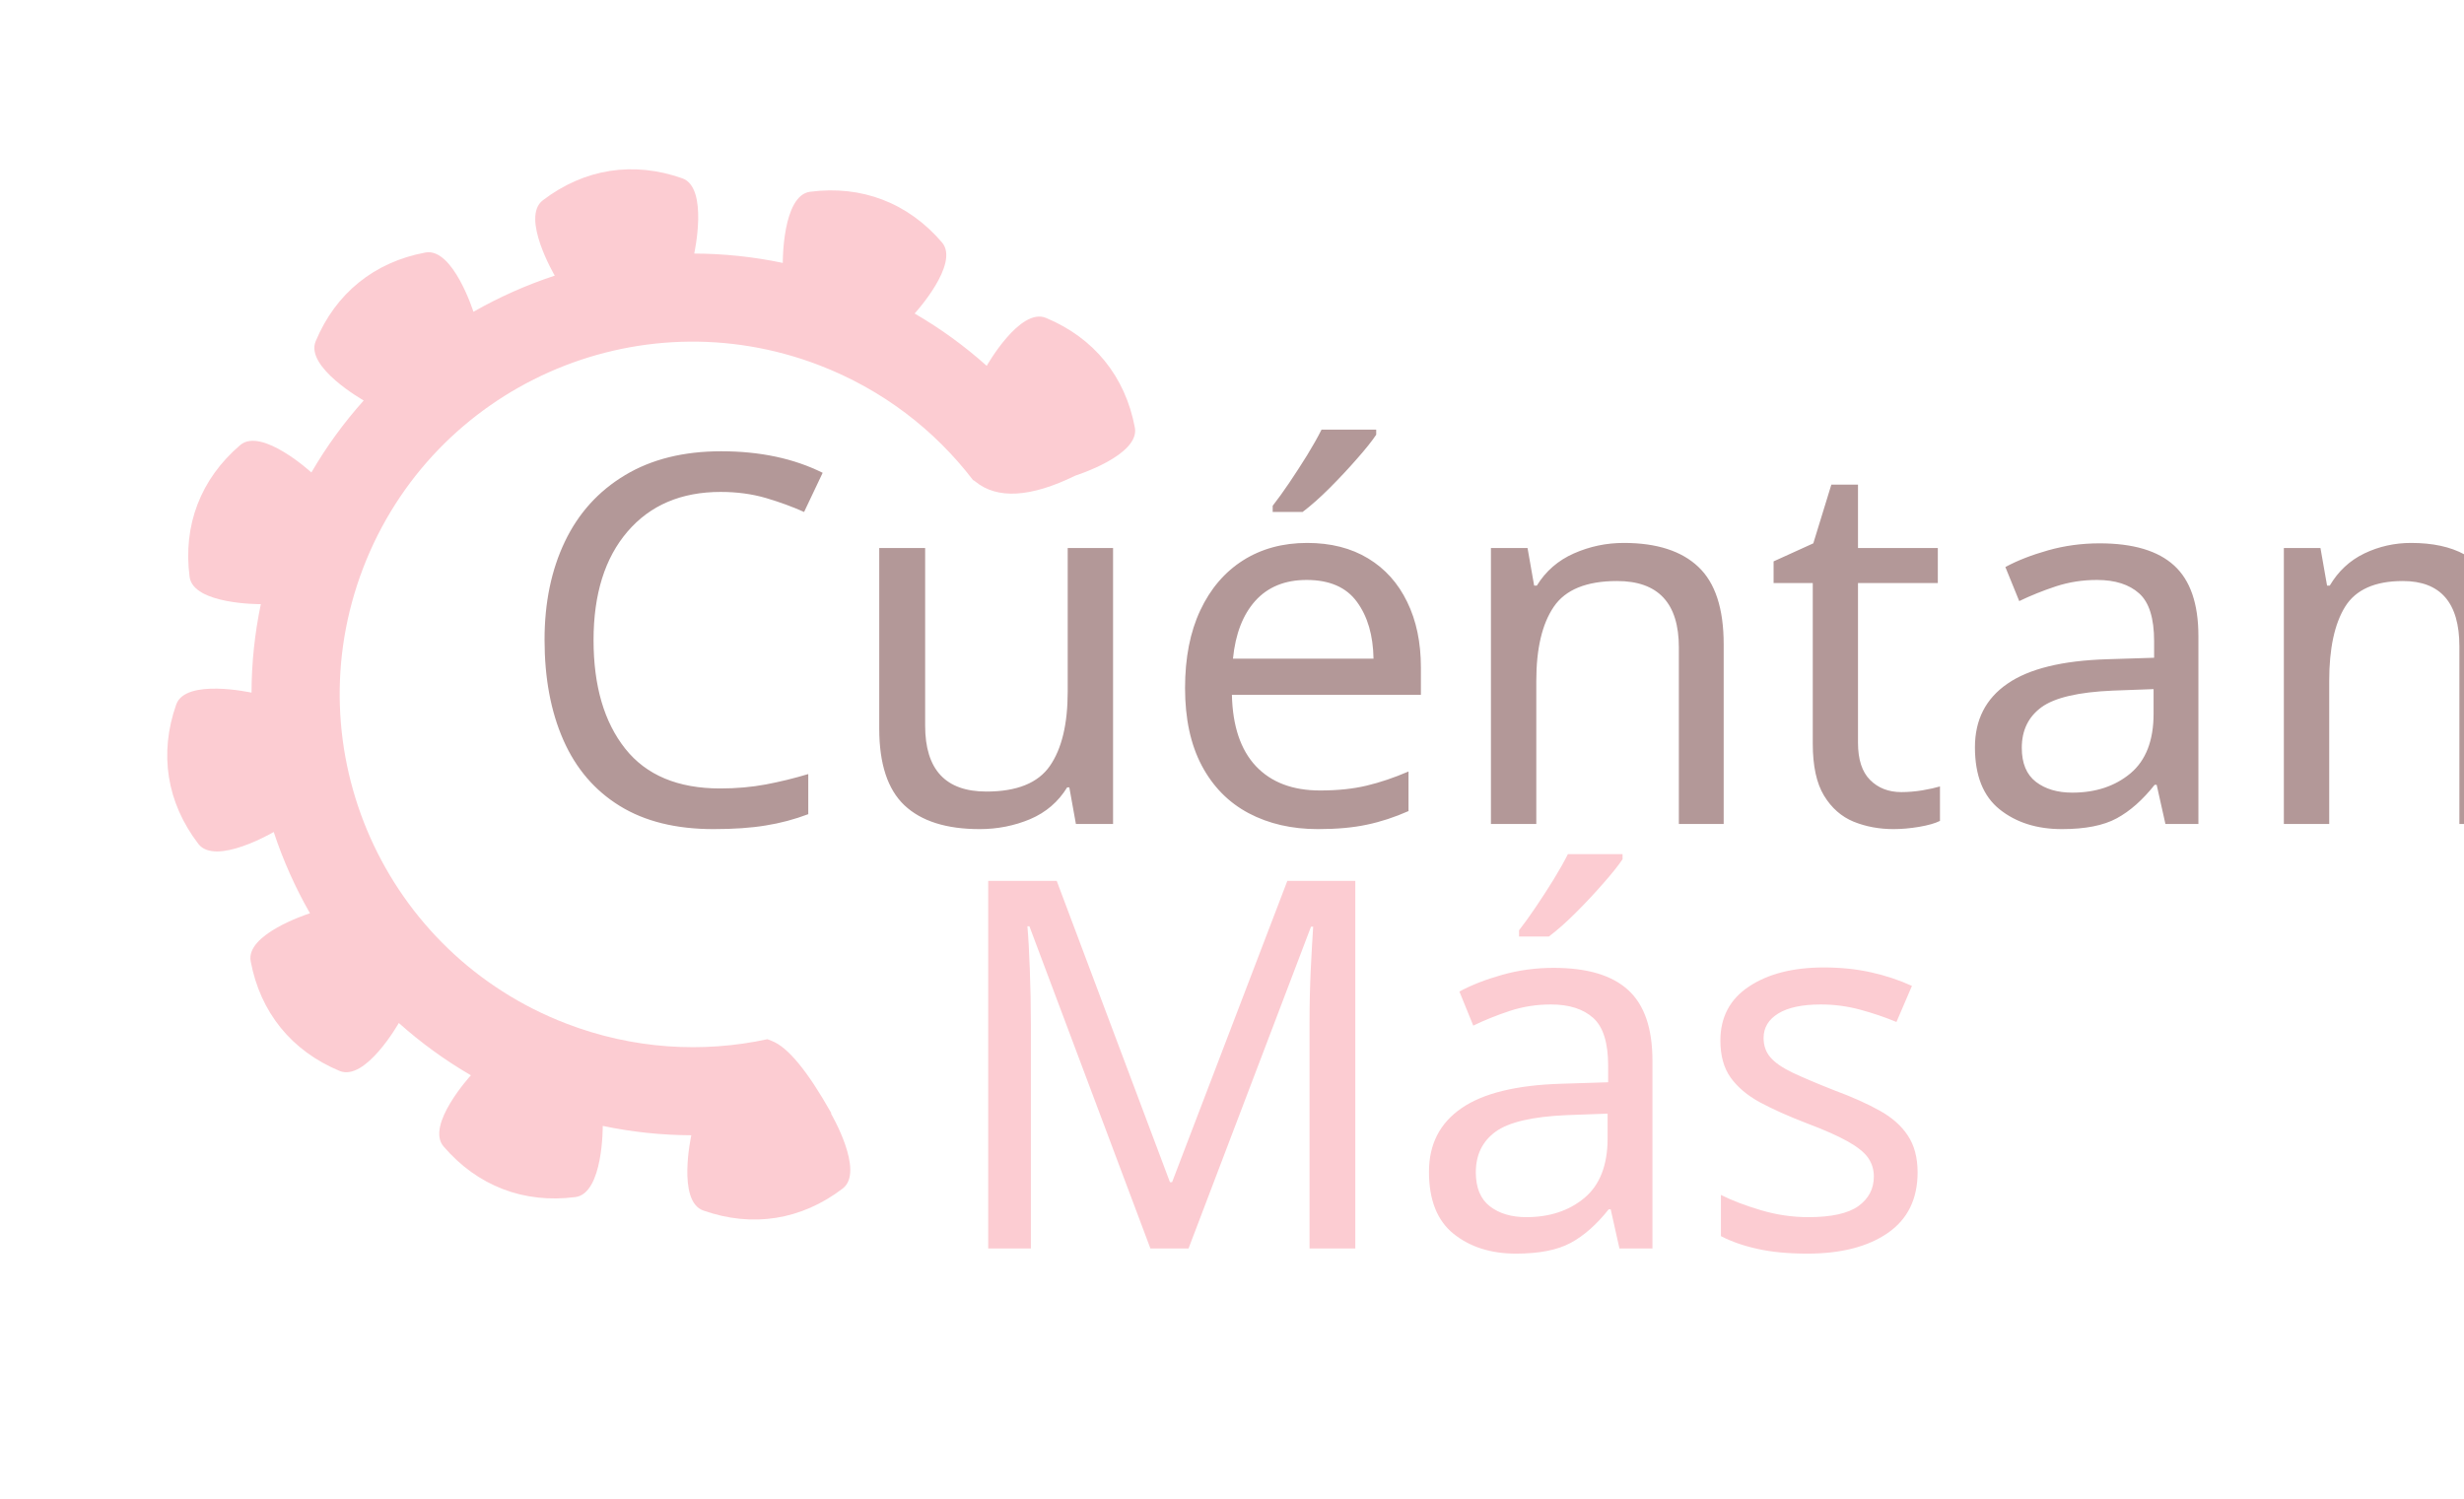
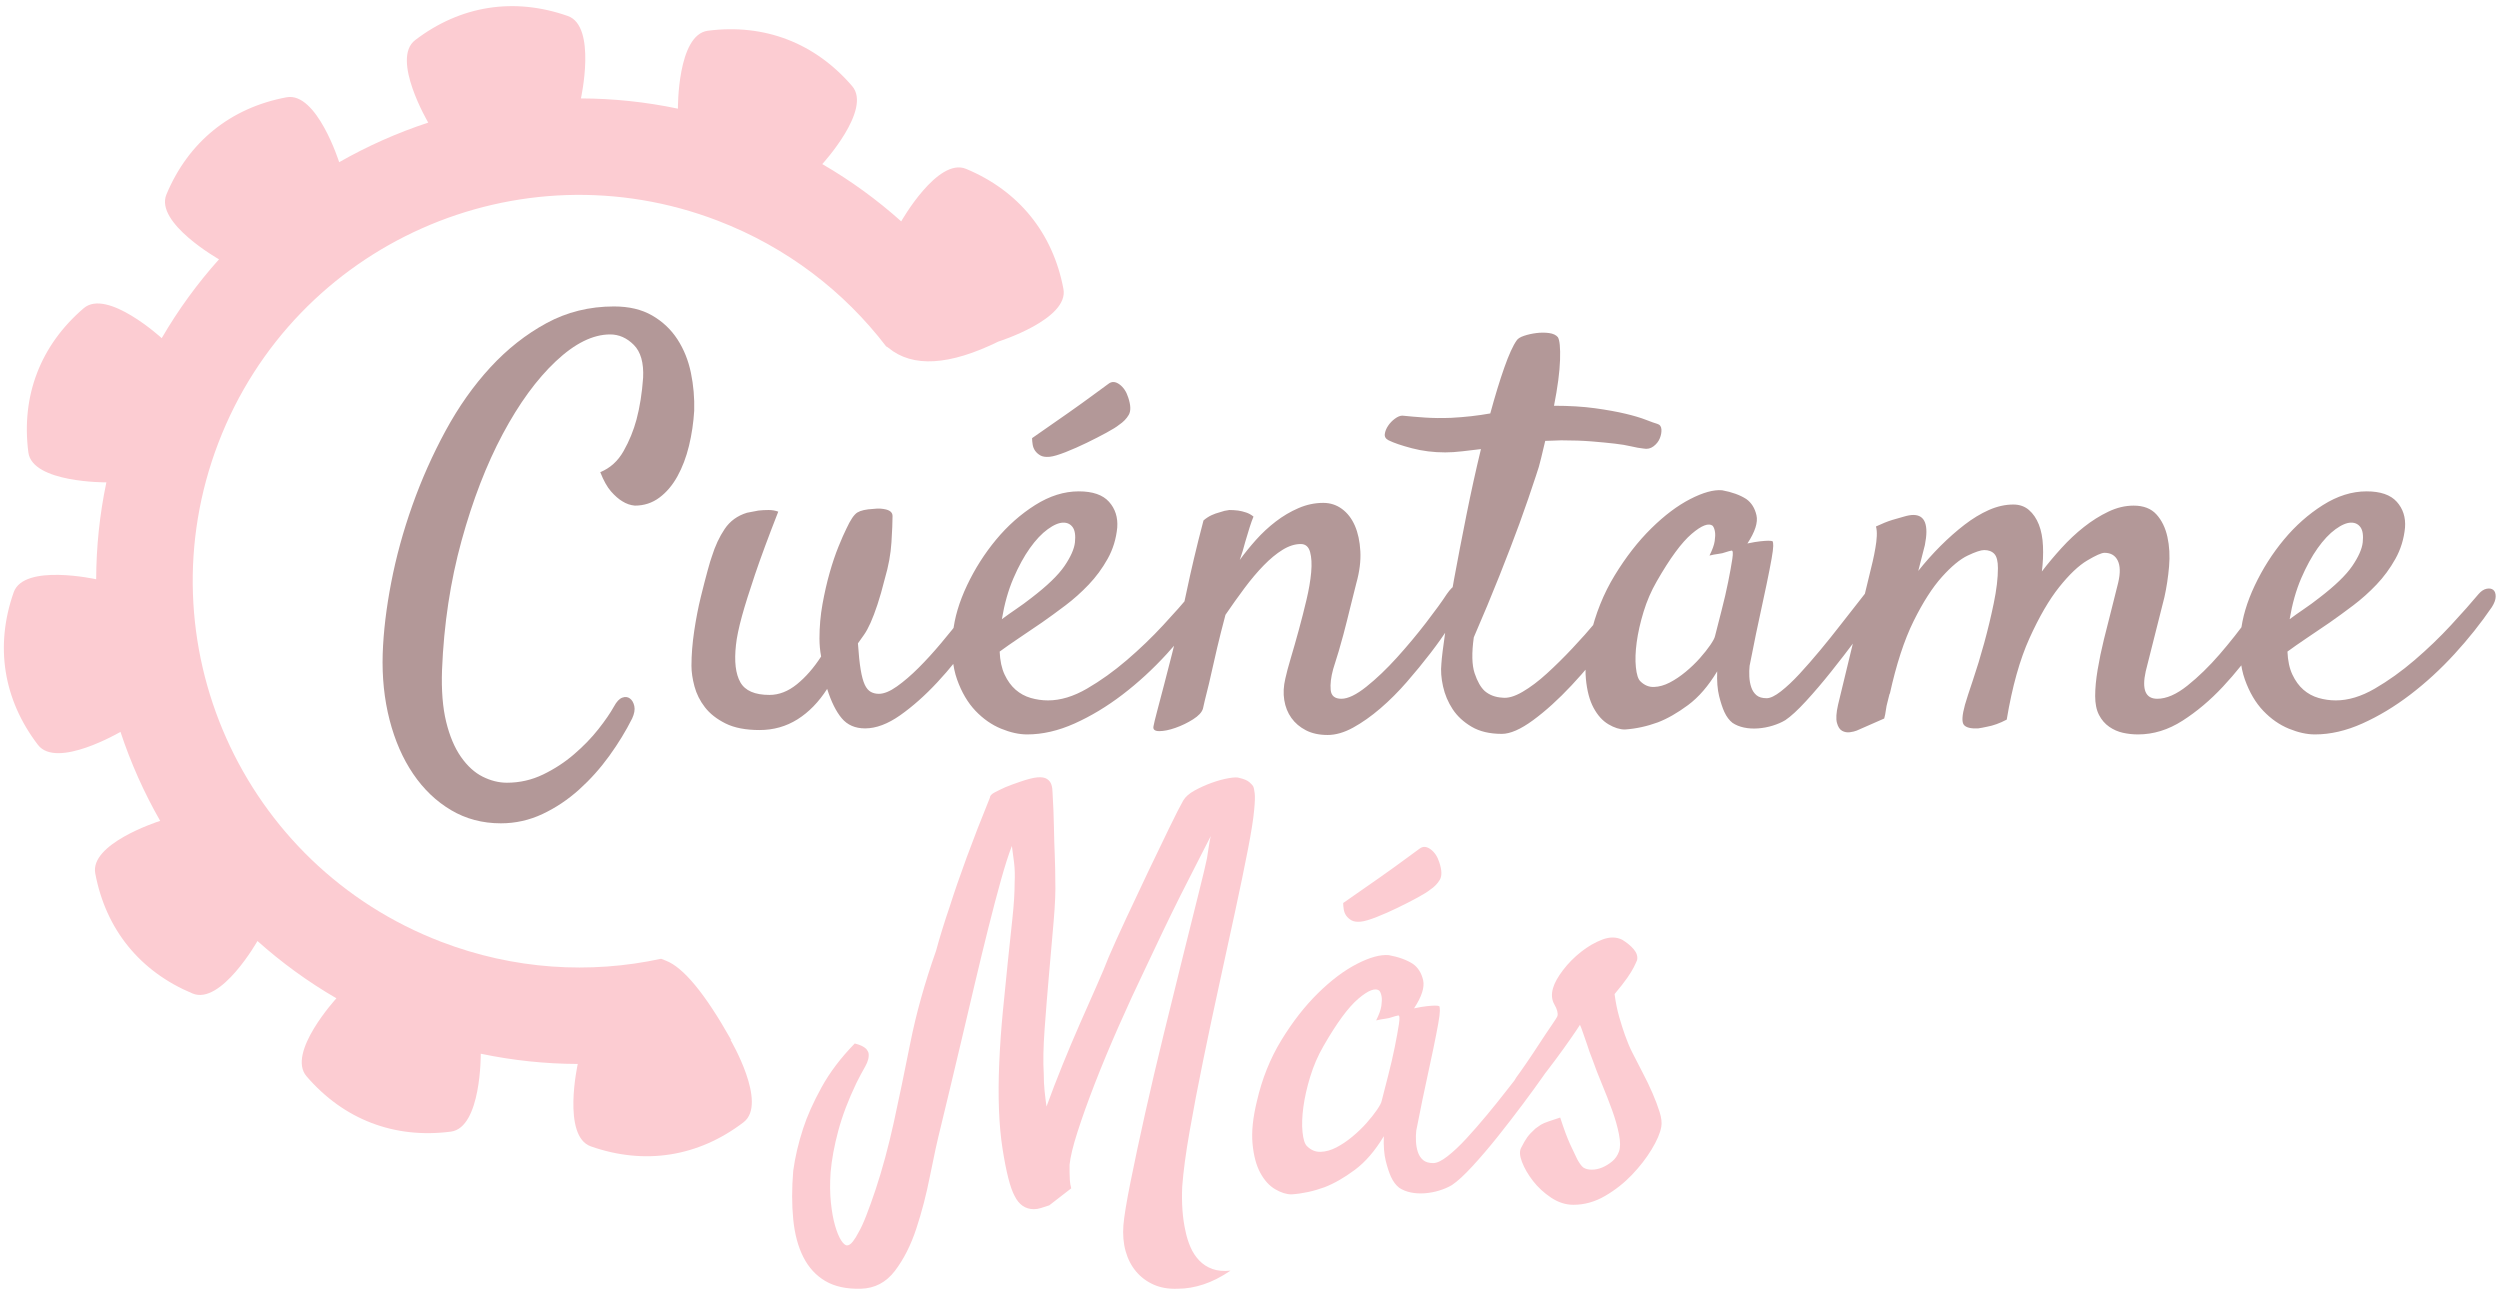
- <svg xmlns="http://www.w3.org/2000/svg" width="286px" height="174px" viewBox="0 0 286 174" version="1.1">
+ <svg xmlns="http://www.w3.org/2000/svg" width="265px" height="137px" viewBox="0 0 265 137" version="1.1">
  <g id="Page-1" stroke="none" stroke-width="1" fill="none" fill-rule="evenodd">
-     <g id="LandingPage" transform="translate(-142, -122)">
+     <g id="LandingPage" transform="translate(-161, -141)">
      <g id="header">
-         <g id="txt-group" transform="translate(142, 122)">
+         <g id="txt-group" transform="translate(149, 123)">
          <g id="Logo">
-             <g id="Wheel" transform="translate(69.2854, 76.53791) rotate(21) translate(-69.2854, -76.53791) translate(19.39478, 14.7526)" fill="#FCCCD2" fill-rule="nonzero">
-               <path d="M53.54,2.243 C58.861,-0.629 64.611,-0.629 69.931,2.243 C72.806,3.795 69.931,11.091 69.931,11.091 C73.39,11.646 76.729,12.55 79.919,13.762 C79.919,13.762 81.08,6.011 84.345,6.103 C90.39,6.275 95.37,9.145 98.54,14.29 C100.253,17.071 94.11,21.955 94.11,21.955 C90.152,26.213 86.605,27.816 83.467,26.765 C83.37,26.732 83.274,26.713 83.177,26.707 C76.939,22.874 69.596,20.663 61.736,20.663 C39.104,20.663 20.758,38.989 20.758,61.596 C20.758,84.204 39.104,102.53 61.736,102.53 C70.017,102.53 77.724,100.076 84.168,95.857 L84.721,95.862 C86.702,95.862 89.831,97.629 94.11,101.165 C94.144,101.16 94.178,101.156 94.213,101.152 L94.108,101.238 C94.108,101.238 100.251,106.122 98.538,108.903 C95.368,114.048 90.388,116.918 84.343,117.09 C81.078,117.182 79.917,109.431 79.917,109.431 C76.727,110.643 73.388,111.545 69.929,112.102 C69.929,112.102 72.804,119.398 69.929,120.95 C64.609,123.822 58.859,123.822 53.538,120.95 C50.663,119.398 53.538,112.102 53.538,112.102 C50.08,111.545 46.74,110.643 43.55,109.431 C43.55,109.431 42.389,117.182 39.124,117.09 C33.079,116.918 28.099,114.048 24.93,108.903 C23.279,106.223 28.923,101.591 29.336,101.257 L29.359,101.238 C26.683,99.054 24.235,96.609 22.049,93.936 C22.049,93.936 17.16,100.072 14.376,98.361 C9.225,95.195 6.352,90.22 6.18,84.181 C6.088,80.92 13.847,79.76 13.847,79.76 C12.636,76.574 11.731,73.238 11.175,69.783 C11.175,69.783 3.872,72.655 2.318,69.783 C-0.557,64.468 -0.557,58.724 2.318,53.41 C3.872,50.538 11.175,53.41 11.175,53.41 C11.731,49.955 12.636,46.619 13.849,43.432 C13.849,43.432 6.09,42.273 6.182,39.011 C6.354,32.973 9.228,27.998 14.378,24.832 C17.162,23.121 22.051,29.257 22.051,29.257 C24.237,26.584 26.685,24.138 29.361,21.955 C29.361,21.955 23.218,17.071 24.932,14.29 C28.101,9.145 33.081,6.275 39.126,6.103 C42.391,6.011 43.552,13.762 43.552,13.762 C46.742,12.55 50.082,11.648 53.54,11.091 C53.54,11.091 50.665,3.795 53.54,2.243 Z" id="Combined-Shape" />
+             <g id="Wheel" stroke-width="1" fill-rule="evenodd" transform="translate(62.2854, 75.53791) rotate(21) translate(-62.2854, -75.53791) translate(12.39478, 13.7526)" fill="#FCCCD2">
+               <path d="M53.54,2.243 C58.861,-0.629 64.611,-0.629 69.931,2.243 C72.806,3.795 69.931,11.091 69.931,11.091 C73.39,11.646 76.729,12.55 79.919,13.762 C79.919,13.762 81.08,6.011 84.345,6.103 C90.39,6.275 95.37,9.145 98.54,14.29 C100.253,17.071 94.11,21.955 94.11,21.955 C90.152,26.213 86.605,27.816 83.467,26.765 C83.37,26.732 83.274,26.713 83.177,26.707 C76.939,22.874 69.596,20.663 61.736,20.663 C39.104,20.663 20.758,38.989 20.758,61.596 C20.758,84.204 39.104,102.53 61.736,102.53 C70.017,102.53 77.724,100.076 84.168,95.857 L84.721,95.862 C86.702,95.862 89.831,97.629 94.11,101.165 C94.144,101.16 94.178,101.156 94.213,101.152 L94.108,101.238 C94.108,101.238 100.251,106.122 98.538,108.903 C95.368,114.048 90.388,116.918 84.343,117.09 C81.078,117.182 79.917,109.431 79.917,109.431 C76.727,110.643 73.388,111.545 69.929,112.102 C69.929,112.102 72.804,119.398 69.929,120.95 C64.609,123.822 58.859,123.822 53.538,120.95 C50.663,119.398 53.538,112.102 53.538,112.102 C50.08,111.545 46.74,110.643 43.55,109.431 C43.55,109.431 42.389,117.182 39.124,117.09 C33.079,116.918 28.099,114.048 24.93,108.903 C23.279,106.223 28.923,101.591 29.336,101.257 L29.359,101.238 C26.683,99.054 24.235,96.609 22.049,93.936 C22.049,93.936 17.16,100.072 14.376,98.361 C9.225,95.195 6.352,90.22 6.18,84.181 C6.088,80.92 13.847,79.76 13.847,79.76 C12.636,76.574 11.731,73.238 11.175,69.783 C11.175,69.783 3.872,72.655 2.318,69.783 C-0.557,64.468 -0.557,58.724 2.318,53.41 C3.872,50.538 11.175,53.41 11.175,53.41 C11.731,49.955 12.636,46.619 13.849,43.432 C13.849,43.432 6.09,42.273 6.182,39.011 C6.354,32.973 9.228,27.998 14.378,24.832 C17.162,23.121 22.051,29.257 22.051,29.257 C24.237,26.584 26.685,24.138 29.361,21.955 C29.361,21.955 23.218,17.071 24.932,14.29 C28.101,9.145 33.081,6.275 39.126,6.103 C42.391,6.011 43.552,13.762 43.552,13.762 C46.742,12.55 50.082,11.648 53.54,11.091 C53.54,11.091 50.665,3.795 53.54,2.243 Z" id="Combined-Shape" fill-rule="nonzero" />
            </g>
-             <text id="Cuéntame" font-family="Satisfy-Regular, Satisfy" font-size="59.764" font-weight="normal" fill="#B39898">
-               <tspan x="59.566" y="95.649">Cuéntame</tspan>
-             </text>
-             <text id="Más" font-family="Satisfy-Regular, Satisfy" font-size="59.764" font-weight="normal" fill="#FCCCD2">
-               <tspan x="108.906" y="144.925">Más</tspan>
-             </text>
+             <path d="M65.087,105.272 C66.64,105.272 68.115,104.942 69.513,104.283 C70.911,103.624 72.202,102.761 73.386,101.695 C74.57,100.628 75.638,99.436 76.589,98.118 C77.54,96.799 78.346,95.481 79.006,94.163 C79.239,93.659 79.316,93.222 79.239,92.854 C79.161,92.486 79.006,92.214 78.773,92.04 C78.54,91.865 78.268,91.836 77.957,91.953 C77.647,92.069 77.356,92.379 77.084,92.883 C76.696,93.581 76.142,94.386 75.424,95.297 C74.706,96.208 73.852,97.09 72.862,97.943 C71.872,98.796 70.775,99.514 69.571,100.095 C68.368,100.677 67.087,100.968 65.728,100.968 C64.874,100.968 64.02,100.754 63.165,100.328 C62.311,99.901 61.545,99.203 60.865,98.234 C60.186,97.265 59.662,96.024 59.293,94.512 C58.924,92.999 58.778,91.158 58.856,88.986 C59.05,84.178 59.739,79.622 60.923,75.318 C62.107,71.014 63.563,67.244 65.291,64.006 C67.019,60.768 68.892,58.2 70.911,56.3 C72.93,54.4 74.851,53.45 76.676,53.45 C77.608,53.45 78.443,53.818 79.18,54.555 C79.918,55.291 80.248,56.455 80.17,58.044 C80.054,59.673 79.821,61.146 79.471,62.465 C79.161,63.628 78.705,64.743 78.103,65.809 C77.501,66.875 76.676,67.622 75.628,68.048 C75.977,68.94 76.356,69.619 76.763,70.084 C77.171,70.549 77.569,70.898 77.957,71.131 C78.384,71.402 78.831,71.557 79.297,71.596 C80.267,71.596 81.131,71.315 81.888,70.753 C82.645,70.19 83.286,69.434 83.81,68.484 C84.334,67.534 84.742,66.458 85.033,65.256 C85.324,64.054 85.509,62.814 85.586,61.534 C85.625,60.177 85.509,58.839 85.237,57.521 C84.965,56.203 84.489,55.02 83.81,53.973 C83.131,52.926 82.238,52.083 81.131,51.443 C80.025,50.803 78.676,50.483 77.084,50.483 C74.483,50.483 72.095,51.075 69.921,52.257 C67.747,53.44 65.767,55.001 63.981,56.939 C62.195,58.878 60.613,61.117 59.234,63.657 C57.856,66.197 56.682,68.833 55.711,71.567 C54.741,74.301 53.993,77.024 53.469,79.739 C52.945,82.453 52.644,84.973 52.566,87.3 C52.489,89.781 52.731,92.117 53.294,94.308 C53.857,96.499 54.692,98.408 55.799,100.037 C56.905,101.666 58.244,102.945 59.817,103.876 C61.389,104.806 63.146,105.272 65.087,105.272 Z M92.516,95.384 C93.992,95.384 95.331,95.006 96.535,94.25 C97.738,93.494 98.786,92.418 99.679,91.022 C100.106,92.379 100.621,93.416 101.223,94.134 C101.824,94.851 102.649,95.21 103.698,95.21 C104.862,95.21 106.105,94.744 107.425,93.814 C108.745,92.883 110.055,91.72 111.356,90.324 C112.656,88.928 113.879,87.406 115.025,85.758 C116.17,84.11 117.131,82.55 117.907,81.076 C118.101,80.727 118.189,80.408 118.169,80.117 C118.15,79.826 118.062,79.613 117.907,79.477 C117.752,79.341 117.548,79.312 117.296,79.39 C117.043,79.467 116.781,79.68 116.51,80.029 C116.393,80.185 116.102,80.582 115.636,81.222 C115.17,81.862 114.607,82.608 113.947,83.461 C113.287,84.314 112.559,85.216 111.763,86.165 C110.967,87.115 110.172,87.988 109.376,88.783 C108.58,89.578 107.813,90.237 107.075,90.76 C106.338,91.284 105.697,91.545 105.154,91.545 C104.843,91.545 104.561,91.478 104.309,91.342 C104.057,91.206 103.843,90.954 103.668,90.586 C103.494,90.217 103.348,89.684 103.232,88.986 C103.115,88.288 103.018,87.358 102.941,86.195 C103.135,85.923 103.348,85.623 103.581,85.293 C103.814,84.963 104.047,84.537 104.28,84.014 C104.513,83.49 104.756,82.85 105.008,82.094 C105.26,81.338 105.522,80.417 105.794,79.332 C106.182,78.013 106.415,76.734 106.493,75.493 C106.571,74.252 106.609,73.321 106.609,72.701 C106.609,72.352 106.376,72.119 105.911,72.003 C105.755,71.964 105.571,71.935 105.357,71.916 C105.144,71.897 104.882,71.906 104.571,71.945 C103.795,71.984 103.232,72.11 102.882,72.323 C102.533,72.536 102.145,73.108 101.718,74.039 C101.485,74.504 101.203,75.144 100.873,75.958 C100.543,76.772 100.233,77.693 99.941,78.721 C99.65,79.748 99.398,80.853 99.184,82.036 C98.971,83.219 98.864,84.43 98.864,85.671 C98.864,86.33 98.922,86.97 99.039,87.59 C98.262,88.792 97.408,89.772 96.476,90.528 C95.545,91.284 94.574,91.662 93.565,91.662 C92.012,91.662 90.983,91.216 90.478,90.324 C89.973,89.432 89.818,88.114 90.012,86.369 C90.09,85.594 90.303,84.566 90.653,83.286 C90.963,82.162 91.42,80.708 92.021,78.924 C92.623,77.141 93.448,74.911 94.496,72.236 C94.186,72.119 93.846,72.061 93.477,72.061 C93.108,72.061 92.749,72.081 92.4,72.119 C91.973,72.197 91.565,72.275 91.177,72.352 C90.167,72.662 89.381,73.234 88.818,74.068 C88.255,74.902 87.799,75.881 87.45,77.005 C87.372,77.199 87.227,77.684 87.013,78.459 C86.799,79.235 86.557,80.175 86.285,81.28 C86.013,82.385 85.78,83.587 85.586,84.886 C85.392,86.185 85.295,87.416 85.295,88.579 C85.295,89.238 85.402,89.965 85.615,90.76 C85.829,91.555 86.198,92.292 86.722,92.97 C87.246,93.649 87.974,94.221 88.906,94.686 C89.837,95.151 91.041,95.384 92.516,95.384 Z M122.275,66.274 C122.508,66.41 122.838,66.458 123.265,66.42 C123.653,66.381 124.216,66.216 124.954,65.925 C125.691,65.634 126.439,65.305 127.196,64.937 C127.953,64.568 128.652,64.21 129.292,63.861 C129.933,63.512 130.37,63.24 130.603,63.046 C131.069,62.736 131.418,62.377 131.651,61.97 C131.884,61.563 131.864,60.952 131.593,60.138 C131.399,59.518 131.088,59.053 130.661,58.742 C130.234,58.432 129.846,58.413 129.496,58.684 C129.03,59.033 128.448,59.46 127.749,59.964 C126.546,60.856 124.43,62.348 121.401,64.442 C121.401,64.636 121.421,64.859 121.46,65.111 C121.498,65.363 121.586,65.586 121.722,65.78 C121.858,65.974 122.042,66.139 122.275,66.274 Z M120.877,95.849 C122.508,95.849 124.187,95.462 125.915,94.686 C127.642,93.911 129.331,92.893 130.981,91.633 C132.631,90.373 134.194,88.938 135.669,87.329 C137.144,85.72 138.464,84.062 139.629,82.356 C139.901,81.929 140.037,81.551 140.037,81.222 C140.037,80.892 139.949,80.66 139.775,80.524 C139.6,80.388 139.367,80.349 139.076,80.408 C138.785,80.466 138.503,80.65 138.232,80.96 C137.455,81.891 136.475,82.996 135.291,84.275 C134.106,85.555 132.825,86.786 131.447,87.968 C130.069,89.151 128.661,90.159 127.225,90.993 C125.788,91.827 124.41,92.243 123.09,92.243 C122.469,92.243 121.858,92.156 121.256,91.982 C120.654,91.807 120.12,91.516 119.654,91.109 C119.188,90.702 118.8,90.169 118.49,89.51 C118.179,88.851 118.004,88.036 117.965,87.067 C118.548,86.64 119.227,86.165 120.004,85.642 C120.78,85.119 121.595,84.566 122.45,83.984 C123.226,83.442 124.051,82.841 124.925,82.181 C125.798,81.522 126.623,80.786 127.4,79.971 C128.176,79.157 128.846,78.246 129.409,77.238 C129.972,76.23 130.311,75.125 130.428,73.922 C130.506,72.837 130.214,71.926 129.554,71.189 C128.894,70.452 127.827,70.084 126.351,70.084 C124.798,70.084 123.255,70.569 121.722,71.538 C120.188,72.507 118.81,73.729 117.587,75.202 C116.364,76.675 115.335,78.294 114.5,80.059 C113.666,81.823 113.171,83.5 113.015,85.09 C112.821,87.028 112.967,88.676 113.452,90.033 C113.937,91.39 114.588,92.495 115.403,93.348 C116.218,94.201 117.121,94.832 118.111,95.239 C119.101,95.646 120.023,95.849 120.877,95.849 Z M118.198,83.635 C118.47,82.007 118.878,80.563 119.421,79.302 C119.965,78.042 120.547,76.976 121.168,76.104 C121.79,75.231 122.42,74.562 123.061,74.097 C123.702,73.632 124.255,73.399 124.721,73.399 C125.148,73.399 125.478,73.564 125.711,73.893 C125.944,74.223 126.021,74.756 125.944,75.493 C125.866,76.191 125.497,77.024 124.837,77.994 C124.177,78.963 123.013,80.088 121.343,81.367 C120.8,81.794 120.256,82.191 119.712,82.559 C119.169,82.928 118.664,83.286 118.198,83.635 Z M152.732,95.908 C153.586,95.908 154.489,95.646 155.44,95.122 C156.391,94.599 157.352,93.92 158.323,93.087 C159.294,92.253 160.225,91.322 161.118,90.295 C162.011,89.267 162.846,88.25 163.622,87.241 C164.399,86.233 165.069,85.283 165.632,84.392 C166.194,83.5 166.612,82.782 166.884,82.24 C167.194,81.619 167.349,81.105 167.349,80.698 C167.349,80.291 167.262,80.029 167.087,79.913 C166.913,79.797 166.67,79.816 166.359,79.971 C166.049,80.126 165.719,80.456 165.369,80.96 C164.865,81.736 164.127,82.753 163.156,84.014 C162.186,85.274 161.157,86.505 160.07,87.707 C158.983,88.909 157.906,89.936 156.838,90.789 C155.77,91.642 154.887,92.069 154.188,92.069 C153.489,92.069 153.111,91.759 153.053,91.138 C152.994,90.518 153.082,89.781 153.315,88.928 C153.742,87.61 154.101,86.398 154.392,85.293 C154.683,84.188 154.926,83.228 155.12,82.414 L155.12,82.414 L155.761,79.855 C156.11,78.614 156.256,77.47 156.197,76.423 C156.139,75.377 155.945,74.475 155.615,73.719 C155.285,72.963 154.829,72.372 154.246,71.945 C153.664,71.518 153.004,71.305 152.266,71.305 C151.373,71.305 150.5,71.489 149.646,71.858 C148.792,72.226 147.986,72.701 147.229,73.283 C146.472,73.864 145.773,74.514 145.132,75.231 C144.492,75.948 143.919,76.656 143.415,77.354 C143.647,76.695 143.842,76.055 143.997,75.435 C144.152,74.892 144.307,74.378 144.463,73.893 C144.618,73.409 144.754,73.031 144.87,72.759 C144.637,72.565 144.375,72.42 144.084,72.323 C143.793,72.226 143.512,72.158 143.24,72.119 C142.929,72.081 142.619,72.061 142.308,72.061 C141.959,72.1 141.629,72.178 141.318,72.294 C141.007,72.372 140.707,72.478 140.415,72.614 C140.124,72.75 139.843,72.934 139.571,73.166 C139.183,74.64 138.843,75.997 138.552,77.238 C138.261,78.478 138.018,79.564 137.824,80.495 C137.591,81.58 137.377,82.569 137.183,83.461 C136.912,84.585 136.62,85.768 136.31,87.009 L136.194,87.471 C135.924,88.542 135.662,89.561 135.407,90.528 C135.116,91.633 134.864,92.592 134.65,93.407 C134.436,94.221 134.31,94.744 134.271,94.977 C134.194,95.326 134.398,95.5 134.883,95.5 C135.368,95.5 135.941,95.384 136.601,95.151 C137.261,94.919 137.882,94.618 138.464,94.25 C139.047,93.882 139.396,93.504 139.513,93.116 C139.629,92.573 139.765,92.001 139.92,91.4 C140.076,90.799 140.241,90.101 140.415,89.306 C140.59,88.511 140.794,87.62 141.027,86.631 C141.26,85.642 141.551,84.489 141.9,83.17 C142.56,82.201 143.23,81.261 143.91,80.349 C144.589,79.438 145.268,78.634 145.948,77.936 C146.627,77.238 147.297,76.685 147.957,76.278 C148.617,75.871 149.258,75.667 149.879,75.667 C150.383,75.667 150.713,75.948 150.869,76.511 C151.024,77.073 151.063,77.79 150.985,78.663 C150.908,79.535 150.743,80.504 150.49,81.571 C150.238,82.637 149.966,83.703 149.675,84.77 C149.384,85.836 149.102,86.825 148.83,87.736 C148.559,88.647 148.365,89.374 148.248,89.917 C148.054,90.731 148.015,91.497 148.132,92.214 C148.248,92.932 148.5,93.562 148.889,94.105 C149.277,94.647 149.791,95.084 150.432,95.413 C151.073,95.743 151.839,95.908 152.732,95.908 Z M171.193,95.791 C172.086,95.791 173.192,95.307 174.513,94.337 C175.833,93.368 177.191,92.137 178.589,90.644 C179.987,89.151 181.316,87.552 182.578,85.846 C183.84,84.14 184.859,82.55 185.636,81.076 C185.869,80.611 185.975,80.243 185.956,79.971 C185.936,79.7 185.849,79.506 185.694,79.39 C185.539,79.273 185.335,79.244 185.082,79.302 C184.83,79.361 184.626,79.506 184.471,79.739 C184.238,80.049 183.83,80.582 183.248,81.338 C182.666,82.094 181.986,82.938 181.21,83.868 C180.433,84.799 179.589,85.749 178.676,86.718 C177.764,87.687 176.861,88.579 175.968,89.393 C175.075,90.208 174.212,90.857 173.377,91.342 C172.542,91.827 171.834,92.03 171.251,91.953 C170.514,91.914 169.892,91.681 169.388,91.255 C168.961,90.867 168.602,90.237 168.31,89.364 C168.019,88.492 167.99,87.222 168.223,85.555 C169.232,83.228 170.145,81.038 170.96,78.983 C171.775,76.928 172.474,75.105 173.057,73.515 C173.717,71.693 174.299,70.006 174.804,68.455 C175.037,67.796 175.221,67.166 175.357,66.565 C175.493,65.964 175.638,65.353 175.794,64.733 C176.104,64.733 176.405,64.723 176.696,64.704 C176.988,64.685 177.25,64.675 177.483,64.675 C178.725,64.675 179.812,64.714 180.744,64.791 C181.676,64.869 182.481,64.946 183.161,65.024 C183.84,65.101 184.422,65.198 184.908,65.315 C185.393,65.431 185.83,65.508 186.218,65.547 C186.606,65.625 186.956,65.547 187.266,65.315 C187.577,65.082 187.8,64.801 187.936,64.471 C188.072,64.142 188.13,63.822 188.111,63.512 C188.091,63.201 187.946,63.008 187.674,62.93 C187.402,62.852 186.994,62.707 186.451,62.494 C185.907,62.281 185.189,62.067 184.296,61.854 C183.403,61.641 182.326,61.447 181.064,61.272 C179.802,61.098 178.356,61.011 176.725,61.011 C177.114,59.033 177.327,57.405 177.366,56.125 C177.405,54.846 177.327,54.051 177.133,53.74 C176.939,53.508 176.628,53.362 176.201,53.304 C175.774,53.246 175.328,53.246 174.862,53.304 C174.396,53.362 173.959,53.459 173.552,53.595 C173.144,53.731 172.882,53.896 172.765,54.089 C172.377,54.632 171.94,55.592 171.455,56.968 C170.97,58.345 170.475,59.964 169.97,61.825 C169.31,61.941 168.64,62.038 167.961,62.116 C167.282,62.193 166.573,62.251 165.835,62.29 C164.826,62.329 163.894,62.319 163.04,62.261 C162.186,62.203 161.39,62.135 160.652,62.058 C160.419,62.058 160.157,62.164 159.866,62.377 C159.575,62.591 159.332,62.843 159.138,63.134 C158.944,63.424 158.828,63.715 158.789,64.006 C158.75,64.297 158.886,64.52 159.196,64.675 C159.74,64.946 160.565,65.227 161.671,65.518 C162.778,65.809 163.952,65.954 165.195,65.954 C165.738,65.954 166.34,65.916 167,65.838 C167.66,65.76 168.32,65.683 168.98,65.605 C168.437,67.854 167.922,70.19 167.437,72.614 C166.952,75.037 166.515,77.306 166.127,79.419 C165.738,81.532 165.428,83.393 165.195,85.002 C164.962,86.611 164.826,87.726 164.787,88.347 C164.709,89.083 164.768,89.888 164.962,90.76 C165.156,91.633 165.496,92.437 165.981,93.174 C166.466,93.911 167.136,94.531 167.99,95.035 C168.844,95.539 169.912,95.791 171.193,95.791 Z M184.238,95.326 C185.403,95.248 186.567,94.996 187.732,94.57 C188.741,94.182 189.809,93.571 190.935,92.738 C192.061,91.904 193.09,90.712 194.022,89.161 C193.983,90.208 194.051,91.08 194.225,91.778 C194.4,92.476 194.584,93.038 194.779,93.465 C195.012,93.969 195.303,94.357 195.652,94.628 C196.002,94.861 196.409,95.025 196.875,95.122 C197.341,95.219 197.836,95.248 198.36,95.21 C198.884,95.171 199.399,95.074 199.903,94.919 C200.408,94.764 200.855,94.57 201.243,94.337 C201.825,93.949 202.553,93.281 203.427,92.331 C204.3,91.381 205.193,90.334 206.105,89.19 C207.018,88.046 207.901,86.902 208.755,85.758 C209.609,84.615 210.308,83.655 210.852,82.879 C211.318,82.259 211.599,81.716 211.696,81.251 C211.793,80.786 211.764,80.437 211.609,80.204 C211.453,79.971 211.221,79.884 210.91,79.942 C210.599,80 210.289,80.204 209.978,80.553 C209.745,80.863 209.367,81.348 208.843,82.007 C208.318,82.666 207.726,83.422 207.066,84.275 C206.406,85.128 205.698,86.01 204.941,86.922 C204.184,87.833 203.456,88.666 202.757,89.423 C202.058,90.179 201.398,90.799 200.777,91.284 C200.156,91.768 199.651,92.011 199.263,92.011 C198.797,92.011 198.438,91.904 198.185,91.691 C197.933,91.478 197.749,91.196 197.632,90.847 C197.516,90.499 197.448,90.12 197.428,89.713 C197.409,89.306 197.419,88.928 197.457,88.579 C197.574,87.998 197.671,87.513 197.749,87.125 C197.826,86.737 197.894,86.398 197.952,86.107 C198.011,85.817 198.069,85.526 198.127,85.235 C198.185,84.944 198.253,84.624 198.331,84.275 C198.719,82.492 199.03,81.038 199.263,79.913 C199.496,78.789 199.67,77.897 199.787,77.238 C199.903,76.579 199.962,76.123 199.962,75.871 C199.962,75.619 199.942,75.454 199.903,75.377 C199.826,75.338 199.67,75.318 199.437,75.318 C199.243,75.318 198.962,75.338 198.593,75.377 C198.224,75.415 197.768,75.493 197.225,75.609 C198.04,74.368 198.36,73.37 198.185,72.614 C198.011,71.858 197.652,71.286 197.108,70.898 C196.448,70.472 195.594,70.161 194.546,69.968 C193.653,69.89 192.527,70.2 191.168,70.898 C189.809,71.596 188.431,72.633 187.033,74.01 C185.636,75.386 184.345,77.044 183.161,78.983 C181.976,80.921 181.113,83.073 180.569,85.438 C180.142,87.183 179.987,88.686 180.103,89.946 C180.22,91.206 180.491,92.234 180.918,93.029 C181.346,93.823 181.87,94.405 182.491,94.773 C183.112,95.142 183.694,95.326 184.238,95.326 Z M187.324,90.818 C186.781,90.838 186.296,90.634 185.869,90.208 C185.636,89.975 185.48,89.481 185.403,88.725 C185.325,87.968 185.354,87.086 185.49,86.078 C185.626,85.07 185.869,83.994 186.218,82.85 C186.567,81.706 187.033,80.63 187.616,79.622 C189.013,77.18 190.246,75.503 191.314,74.591 C192.381,73.68 193.129,73.399 193.556,73.748 C193.672,73.903 193.75,74.116 193.789,74.388 C193.827,74.62 193.818,74.94 193.759,75.347 C193.701,75.755 193.517,76.268 193.206,76.889 C193.517,76.811 193.827,76.753 194.138,76.714 C194.449,76.675 194.701,76.617 194.895,76.54 C195.128,76.462 195.342,76.404 195.536,76.365 C195.691,76.327 195.72,76.627 195.623,77.267 C195.526,77.907 195.38,78.711 195.186,79.68 C194.992,80.65 194.759,81.658 194.487,82.705 C194.216,83.752 193.983,84.663 193.789,85.438 C193.75,85.632 193.585,85.943 193.294,86.369 C193.002,86.796 192.634,87.261 192.187,87.765 C191.741,88.269 191.236,88.754 190.673,89.219 C190.11,89.684 189.547,90.062 188.984,90.353 C188.421,90.644 187.868,90.799 187.324,90.818 Z M238.63,95.849 C240.261,95.849 241.833,95.365 243.347,94.395 C244.861,93.426 246.288,92.224 247.628,90.789 C248.967,89.355 250.2,87.813 251.326,86.165 C252.452,84.518 253.403,83.015 254.179,81.658 C254.412,81.193 254.519,80.805 254.5,80.495 C254.48,80.185 254.383,79.962 254.208,79.826 C254.034,79.69 253.82,79.642 253.568,79.68 C253.315,79.719 253.073,79.874 252.84,80.146 C252.18,80.96 251.365,82.046 250.394,83.403 C249.423,84.76 248.385,86.078 247.278,87.358 C246.172,88.637 245.036,89.742 243.871,90.673 C242.707,91.604 241.639,92.069 240.669,92.069 C239.426,92.069 239.018,91.1 239.446,89.161 L239.446,89.161 L241.426,81.309 C241.659,80.262 241.824,79.176 241.921,78.052 C242.018,76.928 241.959,75.881 241.746,74.911 C241.532,73.942 241.144,73.147 240.581,72.527 C240.018,71.906 239.213,71.596 238.164,71.596 C237.271,71.596 236.378,71.809 235.486,72.236 C234.593,72.662 233.729,73.205 232.894,73.864 C232.059,74.523 231.263,75.27 230.506,76.104 C229.749,76.937 229.06,77.761 228.439,78.575 C228.555,77.645 228.594,76.743 228.555,75.871 C228.517,74.998 228.371,74.242 228.119,73.603 C227.866,72.963 227.517,72.449 227.07,72.061 C226.624,71.674 226.071,71.48 225.411,71.48 C224.557,71.48 223.693,71.674 222.819,72.061 C221.946,72.449 221.082,72.973 220.228,73.632 C219.374,74.291 218.529,75.037 217.694,75.871 C216.86,76.705 216.074,77.587 215.336,78.517 C215.646,77.315 215.879,76.404 216.035,75.784 C216.462,73.651 216.054,72.585 214.812,72.585 C214.54,72.585 214.21,72.643 213.822,72.759 C213.511,72.837 213.104,72.953 212.599,73.108 C212.094,73.263 211.512,73.496 210.852,73.806 C210.929,74.078 210.958,74.417 210.939,74.824 C210.92,75.231 210.871,75.648 210.793,76.074 C210.716,76.54 210.619,77.024 210.502,77.529 L210.502,77.529 L206.833,92.709 C206.639,93.562 206.6,94.201 206.717,94.628 C206.833,95.055 207.018,95.336 207.27,95.471 C207.523,95.607 207.794,95.656 208.086,95.617 C208.377,95.578 208.619,95.52 208.813,95.442 L208.813,95.442 L211.725,94.163 C211.803,93.891 211.861,93.6 211.9,93.29 C211.939,92.98 211.997,92.689 212.075,92.418 C212.152,92.108 212.23,91.797 212.308,91.487 L212.308,91.487 L212.308,91.604 C213.006,88.424 213.851,85.836 214.841,83.839 C215.831,81.842 216.831,80.281 217.84,79.157 C218.849,78.033 219.762,77.276 220.577,76.889 C221.392,76.501 221.975,76.307 222.324,76.307 C222.79,76.307 223.149,76.443 223.402,76.714 C223.654,76.986 223.78,77.49 223.78,78.226 C223.78,79.273 223.635,80.504 223.343,81.92 C223.052,83.335 222.712,84.75 222.324,86.165 C221.936,87.581 221.538,88.889 221.13,90.091 C220.723,91.293 220.441,92.166 220.286,92.709 C219.975,93.833 219.937,94.541 220.169,94.832 C220.402,95.122 220.907,95.248 221.684,95.21 C221.955,95.171 222.266,95.113 222.615,95.035 C223.275,94.919 223.974,94.667 224.712,94.279 C225.294,90.789 226.1,87.91 227.129,85.642 C228.157,83.374 229.206,81.571 230.273,80.233 C231.341,78.895 232.331,77.955 233.243,77.412 C234.156,76.869 234.767,76.598 235.078,76.598 C235.738,76.598 236.204,76.869 236.476,77.412 C236.747,77.955 236.767,78.731 236.534,79.739 C236.34,80.553 236.107,81.483 235.835,82.53 C235.563,83.577 235.291,84.653 235.02,85.758 C234.748,86.863 234.525,87.939 234.35,88.986 C234.175,90.033 234.088,90.964 234.088,91.778 C234.088,92.592 234.224,93.261 234.496,93.785 C234.767,94.308 235.126,94.725 235.573,95.035 C236.019,95.345 236.505,95.559 237.029,95.675 C237.553,95.791 238.087,95.849 238.63,95.849 Z M257.382,95.849 C259.013,95.849 260.692,95.462 262.42,94.686 C264.147,93.911 265.836,92.893 267.486,91.633 C269.136,90.373 270.699,88.938 272.174,87.329 C273.649,85.72 274.969,84.062 276.134,82.356 C276.406,81.929 276.542,81.551 276.542,81.222 C276.542,80.892 276.454,80.66 276.28,80.524 C276.105,80.388 275.872,80.349 275.581,80.408 C275.29,80.466 275.008,80.65 274.737,80.96 C273.96,81.891 272.98,82.996 271.796,84.275 C270.611,85.555 269.33,86.786 267.952,87.968 C266.574,89.151 265.166,90.159 263.73,90.993 C262.293,91.827 260.915,92.243 259.595,92.243 C258.974,92.243 258.363,92.156 257.761,91.982 C257.159,91.807 256.625,91.516 256.159,91.109 C255.693,90.702 255.305,90.169 254.995,89.51 C254.684,88.851 254.509,88.036 254.47,87.067 C255.053,86.64 255.732,86.165 256.509,85.642 C257.285,85.119 258.1,84.566 258.955,83.984 C259.731,83.442 260.556,82.841 261.43,82.181 C262.303,81.522 263.128,80.786 263.905,79.971 C264.681,79.157 265.351,78.246 265.914,77.238 C266.477,76.23 266.816,75.125 266.933,73.922 C267.011,72.837 266.719,71.926 266.059,71.189 C265.399,70.452 264.332,70.084 262.856,70.084 C261.303,70.084 259.76,70.569 258.227,71.538 C256.693,72.507 255.315,73.729 254.092,75.202 C252.869,76.675 251.84,78.294 251.005,80.059 C250.171,81.823 249.676,83.5 249.52,85.09 C249.326,87.028 249.472,88.676 249.957,90.033 C250.442,91.39 251.093,92.495 251.908,93.348 C252.723,94.201 253.626,94.832 254.616,95.239 C255.606,95.646 256.528,95.849 257.382,95.849 Z M254.703,83.635 C254.975,82.007 255.383,80.563 255.926,79.302 C256.47,78.042 257.052,76.976 257.673,76.104 C258.295,75.231 258.925,74.562 259.566,74.097 C260.207,73.632 260.76,73.399 261.226,73.399 C261.653,73.399 261.983,73.564 262.216,73.893 C262.449,74.223 262.526,74.756 262.449,75.493 C262.371,76.191 262.002,77.024 261.342,77.994 C260.682,78.963 259.518,80.088 257.848,81.367 C257.305,81.794 256.761,82.191 256.218,82.559 C255.674,82.928 255.169,83.286 254.703,83.635 Z" id="Cuéntame" fill="#B39898" fill-rule="nonzero" />
+             <path d="M134.285,154.17 C135.023,154.5 135.877,154.645 136.848,154.606 C137.741,154.606 138.653,154.451 139.585,154.141 C140.517,153.831 141.468,153.346 142.438,152.687 C141.701,152.765 141.06,152.706 140.517,152.513 C139.973,152.319 139.507,152.018 139.119,151.611 C138.731,151.204 138.42,150.729 138.187,150.186 C137.954,149.643 137.779,149.081 137.663,148.499 C137.352,147.142 137.236,145.572 137.314,143.788 C137.43,142.199 137.692,140.24 138.1,137.914 C138.507,135.588 138.983,133.096 139.527,130.44 C140.07,127.784 140.643,125.08 141.245,122.327 C141.846,119.574 142.409,116.986 142.933,114.562 C143.458,112.139 143.904,109.977 144.273,108.077 C144.642,106.177 144.865,104.762 144.943,103.831 C145.02,103.056 145.04,102.484 145.001,102.116 C144.962,101.747 144.904,101.486 144.826,101.33 C144.787,101.253 144.661,101.117 144.448,100.923 C144.234,100.729 143.875,100.574 143.37,100.458 C143.176,100.38 142.797,100.39 142.235,100.487 C141.672,100.584 141.07,100.749 140.429,100.981 C139.789,101.214 139.187,101.486 138.624,101.796 C138.061,102.106 137.663,102.455 137.43,102.843 C137.119,103.385 136.624,104.355 135.945,105.751 C135.266,107.147 134.528,108.678 133.732,110.345 C132.936,112.013 132.15,113.68 131.374,115.347 C130.597,117.015 129.976,118.391 129.51,119.477 C129.199,120.291 128.772,121.309 128.229,122.53 C127.685,123.752 127.103,125.07 126.482,126.485 C125.861,127.901 125.239,129.374 124.618,130.906 C123.997,132.437 123.434,133.901 122.929,135.297 C122.852,134.754 122.784,134.201 122.726,133.639 C122.667,133.077 122.638,132.466 122.638,131.807 C122.561,130.566 122.59,129.006 122.726,127.125 C122.861,125.244 123.017,123.315 123.191,121.338 C123.366,119.36 123.531,117.47 123.686,115.667 C123.842,113.864 123.9,112.42 123.861,111.334 C123.861,110.52 123.842,109.609 123.803,108.601 C123.764,107.748 123.735,106.759 123.716,105.634 C123.696,104.51 123.648,103.308 123.57,102.028 C123.57,101.718 123.531,101.437 123.453,101.185 C123.376,100.933 123.221,100.729 122.988,100.574 C122.755,100.419 122.415,100.361 121.968,100.4 C121.522,100.439 120.91,100.594 120.134,100.865 C119.552,101.059 119.028,101.253 118.562,101.447 C118.135,101.641 117.756,101.825 117.426,101.999 C117.096,102.174 116.931,102.358 116.931,102.552 C115.999,104.839 115.174,106.962 114.456,108.92 C113.738,110.879 113.146,112.594 112.68,114.068 C112.097,115.774 111.612,117.344 111.224,118.779 C110.02,122.191 109.108,125.458 108.487,128.579 C107.866,131.7 107.283,134.502 106.74,136.983 C106.468,138.224 106.167,139.455 105.837,140.677 C105.507,141.898 105.167,143.032 104.818,144.079 C104.469,145.126 104.139,146.047 103.828,146.842 C103.517,147.637 103.246,148.228 103.013,148.616 C102.819,149.003 102.615,149.333 102.401,149.604 C102.188,149.876 101.984,150.012 101.79,150.012 C101.596,150.012 101.382,149.827 101.149,149.459 C100.916,149.091 100.703,148.567 100.509,147.889 C100.314,147.21 100.169,146.396 100.072,145.446 C99.975,144.496 99.965,143.439 100.043,142.276 C100.159,140.919 100.431,139.446 100.858,137.856 C101.285,136.266 101.926,134.579 102.78,132.796 C103.09,132.175 103.401,131.594 103.711,131.051 C104.022,130.508 104.139,130.023 104.061,129.597 C104.022,129.481 103.944,129.345 103.828,129.19 C103.711,129.073 103.556,128.967 103.362,128.87 C103.168,128.773 102.916,128.686 102.605,128.608 C101.13,130.12 99.955,131.671 99.082,133.261 C98.208,134.851 97.558,136.305 97.131,137.623 C96.626,139.174 96.277,140.667 96.083,142.102 C95.927,143.963 95.927,145.679 96.083,147.249 C96.238,148.819 96.597,150.157 97.16,151.262 C97.723,152.367 98.499,153.21 99.489,153.792 C100.479,154.374 101.731,154.645 103.246,154.606 C104.721,154.568 105.924,153.937 106.856,152.716 C107.788,151.495 108.545,150.002 109.127,148.238 C109.71,146.473 110.195,144.603 110.583,142.625 C110.972,140.648 111.36,138.883 111.748,137.332 C111.981,136.363 112.292,135.074 112.68,133.465 C113.068,131.856 113.485,130.101 113.932,128.201 C114.378,126.301 114.844,124.324 115.33,122.269 C115.815,120.214 116.29,118.255 116.756,116.394 C117.222,114.533 117.669,112.837 118.096,111.305 C118.523,109.774 118.911,108.562 119.26,107.67 C119.338,108.213 119.416,108.804 119.493,109.444 C119.571,110.084 119.59,110.791 119.552,111.567 C119.552,112.614 119.474,113.864 119.319,115.318 C119.163,116.772 118.998,118.333 118.824,120 C118.649,121.668 118.474,123.412 118.3,125.235 C118.125,127.057 117.999,128.86 117.921,130.644 C117.766,134.25 117.882,137.294 118.27,139.775 C118.659,142.257 119.086,143.924 119.552,144.777 C120.018,145.708 120.697,146.173 121.59,146.173 C121.823,146.173 122.066,146.134 122.318,146.057 C122.57,145.979 122.871,145.882 123.221,145.766 L123.221,145.766 L125.55,143.963 C125.472,143.691 125.424,143.401 125.404,143.09 C125.385,142.78 125.375,142.509 125.375,142.276 L125.375,142.276 L125.375,141.462 C125.453,140.648 125.734,139.484 126.22,137.972 C126.705,136.46 127.316,134.754 128.054,132.854 C128.792,130.954 129.626,128.947 130.558,126.834 C131.49,124.721 132.441,122.656 133.412,120.64 C133.994,119.399 134.606,118.11 135.246,116.772 C135.887,115.435 136.518,114.145 137.139,112.905 C137.76,111.664 138.352,110.501 138.915,109.415 C139.478,108.329 139.954,107.399 140.342,106.623 C140.264,106.933 140.196,107.292 140.138,107.699 C140.08,108.106 140.012,108.542 139.934,109.008 C139.818,109.589 139.527,110.811 139.061,112.672 C138.595,114.533 138.042,116.753 137.401,119.331 C136.76,121.91 136.081,124.663 135.363,127.59 C134.644,130.518 133.984,133.329 133.383,136.024 C132.781,138.719 132.266,141.132 131.839,143.265 C131.412,145.397 131.16,146.929 131.082,147.86 C131.005,148.868 131.082,149.789 131.315,150.622 C131.548,151.456 131.917,152.173 132.422,152.774 C132.927,153.375 133.548,153.841 134.285,154.17 Z M155.25,115.551 C155.483,115.687 155.813,115.735 156.24,115.696 C156.629,115.658 157.191,115.493 157.929,115.202 C158.667,114.911 159.414,114.582 160.171,114.213 C160.928,113.845 161.627,113.486 162.268,113.137 C162.908,112.788 163.345,112.517 163.578,112.323 C164.044,112.013 164.393,111.654 164.626,111.247 C164.859,110.84 164.84,110.229 164.568,109.415 C164.374,108.794 164.063,108.329 163.636,108.019 C163.209,107.709 162.821,107.689 162.472,107.961 C162.006,108.31 161.423,108.736 160.724,109.24 C159.521,110.132 157.405,111.625 154.377,113.719 C154.377,113.913 154.396,114.136 154.435,114.388 C154.474,114.64 154.561,114.863 154.697,115.057 C154.833,115.25 155.017,115.415 155.25,115.551 Z M148.903,144.603 C150.067,144.525 151.232,144.273 152.397,143.846 C153.406,143.459 154.474,142.848 155.6,142.014 C156.726,141.181 157.754,139.988 158.686,138.437 C158.647,139.484 158.715,140.357 158.89,141.055 C159.065,141.753 159.249,142.315 159.443,142.741 C159.676,143.245 159.967,143.633 160.317,143.905 C160.666,144.137 161.074,144.302 161.54,144.399 C162.006,144.496 162.501,144.525 163.025,144.486 C163.549,144.447 164.063,144.351 164.568,144.195 C165.073,144.04 165.519,143.846 165.907,143.614 C166.49,143.226 167.218,142.557 168.091,141.607 C168.965,140.657 169.858,139.61 170.77,138.467 C171.683,137.323 172.566,136.179 173.42,135.035 C174.274,133.891 174.973,132.931 175.516,132.156 C175.982,131.536 176.264,130.993 176.361,130.527 C176.458,130.062 176.429,129.713 176.273,129.481 C176.118,129.248 175.885,129.161 175.575,129.219 C175.264,129.277 174.953,129.481 174.643,129.83 C174.41,130.14 174.031,130.624 173.507,131.284 C172.983,131.943 172.391,132.699 171.731,133.552 C171.071,134.405 170.362,135.287 169.605,136.198 C168.848,137.109 168.12,137.943 167.422,138.699 C166.723,139.455 166.063,140.076 165.442,140.56 C164.82,141.045 164.316,141.287 163.927,141.287 C163.462,141.287 163.102,141.181 162.85,140.967 C162.598,140.754 162.413,140.473 162.297,140.124 C162.18,139.775 162.112,139.397 162.093,138.99 C162.074,138.583 162.083,138.205 162.122,137.856 C162.239,137.274 162.336,136.79 162.413,136.402 C162.491,136.014 162.559,135.675 162.617,135.384 C162.675,135.093 162.734,134.802 162.792,134.512 C162.85,134.221 162.918,133.901 162.996,133.552 C163.384,131.768 163.694,130.314 163.927,129.19 C164.16,128.065 164.335,127.174 164.452,126.514 C164.568,125.855 164.626,125.4 164.626,125.148 C164.626,124.896 164.607,124.731 164.568,124.653 C164.49,124.614 164.335,124.595 164.102,124.595 C163.908,124.595 163.627,124.614 163.258,124.653 C162.889,124.692 162.433,124.769 161.889,124.886 C162.704,123.645 163.025,122.647 162.85,121.891 C162.675,121.134 162.316,120.562 161.773,120.175 C161.113,119.748 160.259,119.438 159.21,119.244 C158.317,119.167 157.191,119.477 155.833,120.175 C154.474,120.873 153.096,121.91 151.698,123.286 C150.3,124.663 149.009,126.32 147.825,128.259 C146.641,130.198 145.777,132.35 145.234,134.715 C144.807,136.46 144.651,137.962 144.768,139.223 C144.884,140.483 145.156,141.51 145.583,142.305 C146.01,143.1 146.534,143.682 147.155,144.05 C147.777,144.418 148.359,144.603 148.903,144.603 Z M151.989,140.095 C151.446,140.114 150.96,139.911 150.533,139.484 C150.3,139.252 150.145,138.757 150.067,138.001 C149.99,137.245 150.019,136.363 150.155,135.355 C150.291,134.347 150.533,133.271 150.883,132.127 C151.232,130.983 151.698,129.907 152.28,128.899 C153.678,126.456 154.911,124.779 155.978,123.868 C157.046,122.957 157.793,122.676 158.22,123.025 C158.337,123.18 158.414,123.393 158.453,123.664 C158.492,123.897 158.482,124.217 158.424,124.624 C158.366,125.031 158.181,125.545 157.871,126.165 C158.181,126.088 158.492,126.03 158.803,125.991 C159.113,125.952 159.366,125.894 159.56,125.816 C159.793,125.739 160.006,125.681 160.2,125.642 C160.356,125.603 160.385,125.904 160.288,126.543 C160.191,127.183 160.045,127.988 159.851,128.957 C159.657,129.926 159.424,130.935 159.152,131.982 C158.88,133.028 158.647,133.94 158.453,134.715 C158.414,134.909 158.249,135.219 157.958,135.646 C157.667,136.072 157.298,136.538 156.852,137.042 C156.405,137.546 155.901,138.03 155.338,138.496 C154.775,138.961 154.212,139.339 153.649,139.63 C153.086,139.921 152.533,140.076 151.989,140.095 Z M178.778,145.708 C179.942,145.708 181.058,145.397 182.126,144.777 C183.194,144.157 184.145,143.41 184.98,142.538 C185.814,141.665 186.513,140.764 187.076,139.833 C187.639,138.903 187.979,138.108 188.095,137.449 C188.173,137.022 188.115,136.499 187.921,135.878 C187.727,135.258 187.474,134.589 187.164,133.872 C186.853,133.154 186.504,132.427 186.115,131.691 C185.727,130.954 185.358,130.237 185.009,129.539 C184.737,128.996 184.485,128.395 184.252,127.736 C184.058,127.193 183.854,126.553 183.64,125.816 C183.427,125.08 183.262,124.265 183.145,123.374 C183.728,122.676 184.174,122.104 184.485,121.658 C184.795,121.212 185.028,120.834 185.184,120.524 C185.339,120.214 185.455,119.961 185.533,119.768 C185.611,119.38 185.494,119.002 185.184,118.633 C184.873,118.265 184.465,117.926 183.961,117.616 C183.339,117.305 182.641,117.296 181.864,117.587 C181.088,117.877 180.331,118.314 179.593,118.895 C178.855,119.477 178.215,120.126 177.671,120.844 C177.128,121.561 176.778,122.191 176.623,122.734 C176.429,123.393 176.477,123.975 176.768,124.479 C177.06,124.983 177.166,125.39 177.089,125.7 C177.05,125.816 176.836,126.156 176.448,126.718 C176.06,127.28 175.633,127.92 175.167,128.637 C174.701,129.355 174.235,130.052 173.769,130.731 C173.303,131.41 172.954,131.904 172.721,132.214 C172.41,132.679 172.265,133.077 172.284,133.406 C172.304,133.736 172.41,133.988 172.605,134.163 C172.799,134.337 173.041,134.395 173.333,134.337 C173.624,134.279 173.925,134.075 174.235,133.726 C174.429,133.494 174.779,133.058 175.283,132.418 C175.788,131.778 176.322,131.08 176.885,130.324 C177.448,129.568 177.972,128.841 178.457,128.143 C178.943,127.445 179.282,126.941 179.476,126.631 C179.554,126.786 179.661,127.067 179.797,127.474 C179.933,127.881 180.078,128.298 180.233,128.724 C180.389,129.229 180.583,129.771 180.816,130.353 C181.088,131.128 181.418,131.982 181.806,132.912 C182.194,133.843 182.553,134.764 182.883,135.675 C183.213,136.586 183.456,137.439 183.611,138.234 C183.766,139.029 183.766,139.639 183.611,140.066 C183.456,140.492 183.213,140.841 182.883,141.113 C182.553,141.384 182.204,141.598 181.835,141.753 C181.466,141.908 181.097,141.985 180.728,141.985 C180.36,141.985 180.059,141.908 179.826,141.753 C179.632,141.598 179.418,141.307 179.185,140.88 C178.991,140.492 178.739,139.959 178.428,139.281 C178.118,138.602 177.768,137.662 177.38,136.46 C176.914,136.615 176.506,136.751 176.157,136.867 C175.808,136.983 175.536,137.1 175.342,137.216 C175.109,137.371 174.915,137.507 174.759,137.623 C174.371,137.972 174.08,138.282 173.886,138.554 C173.692,138.825 173.478,139.194 173.245,139.659 C173.051,140.008 173.08,140.512 173.333,141.171 C173.585,141.83 173.973,142.499 174.497,143.178 C175.021,143.856 175.662,144.447 176.419,144.952 C177.176,145.456 177.962,145.708 178.778,145.708 Z" id="Más" fill="#FCCCD2" fill-rule="nonzero" />
          </g>
        </g>
      </g>
    </g>
  </g>
</svg>
